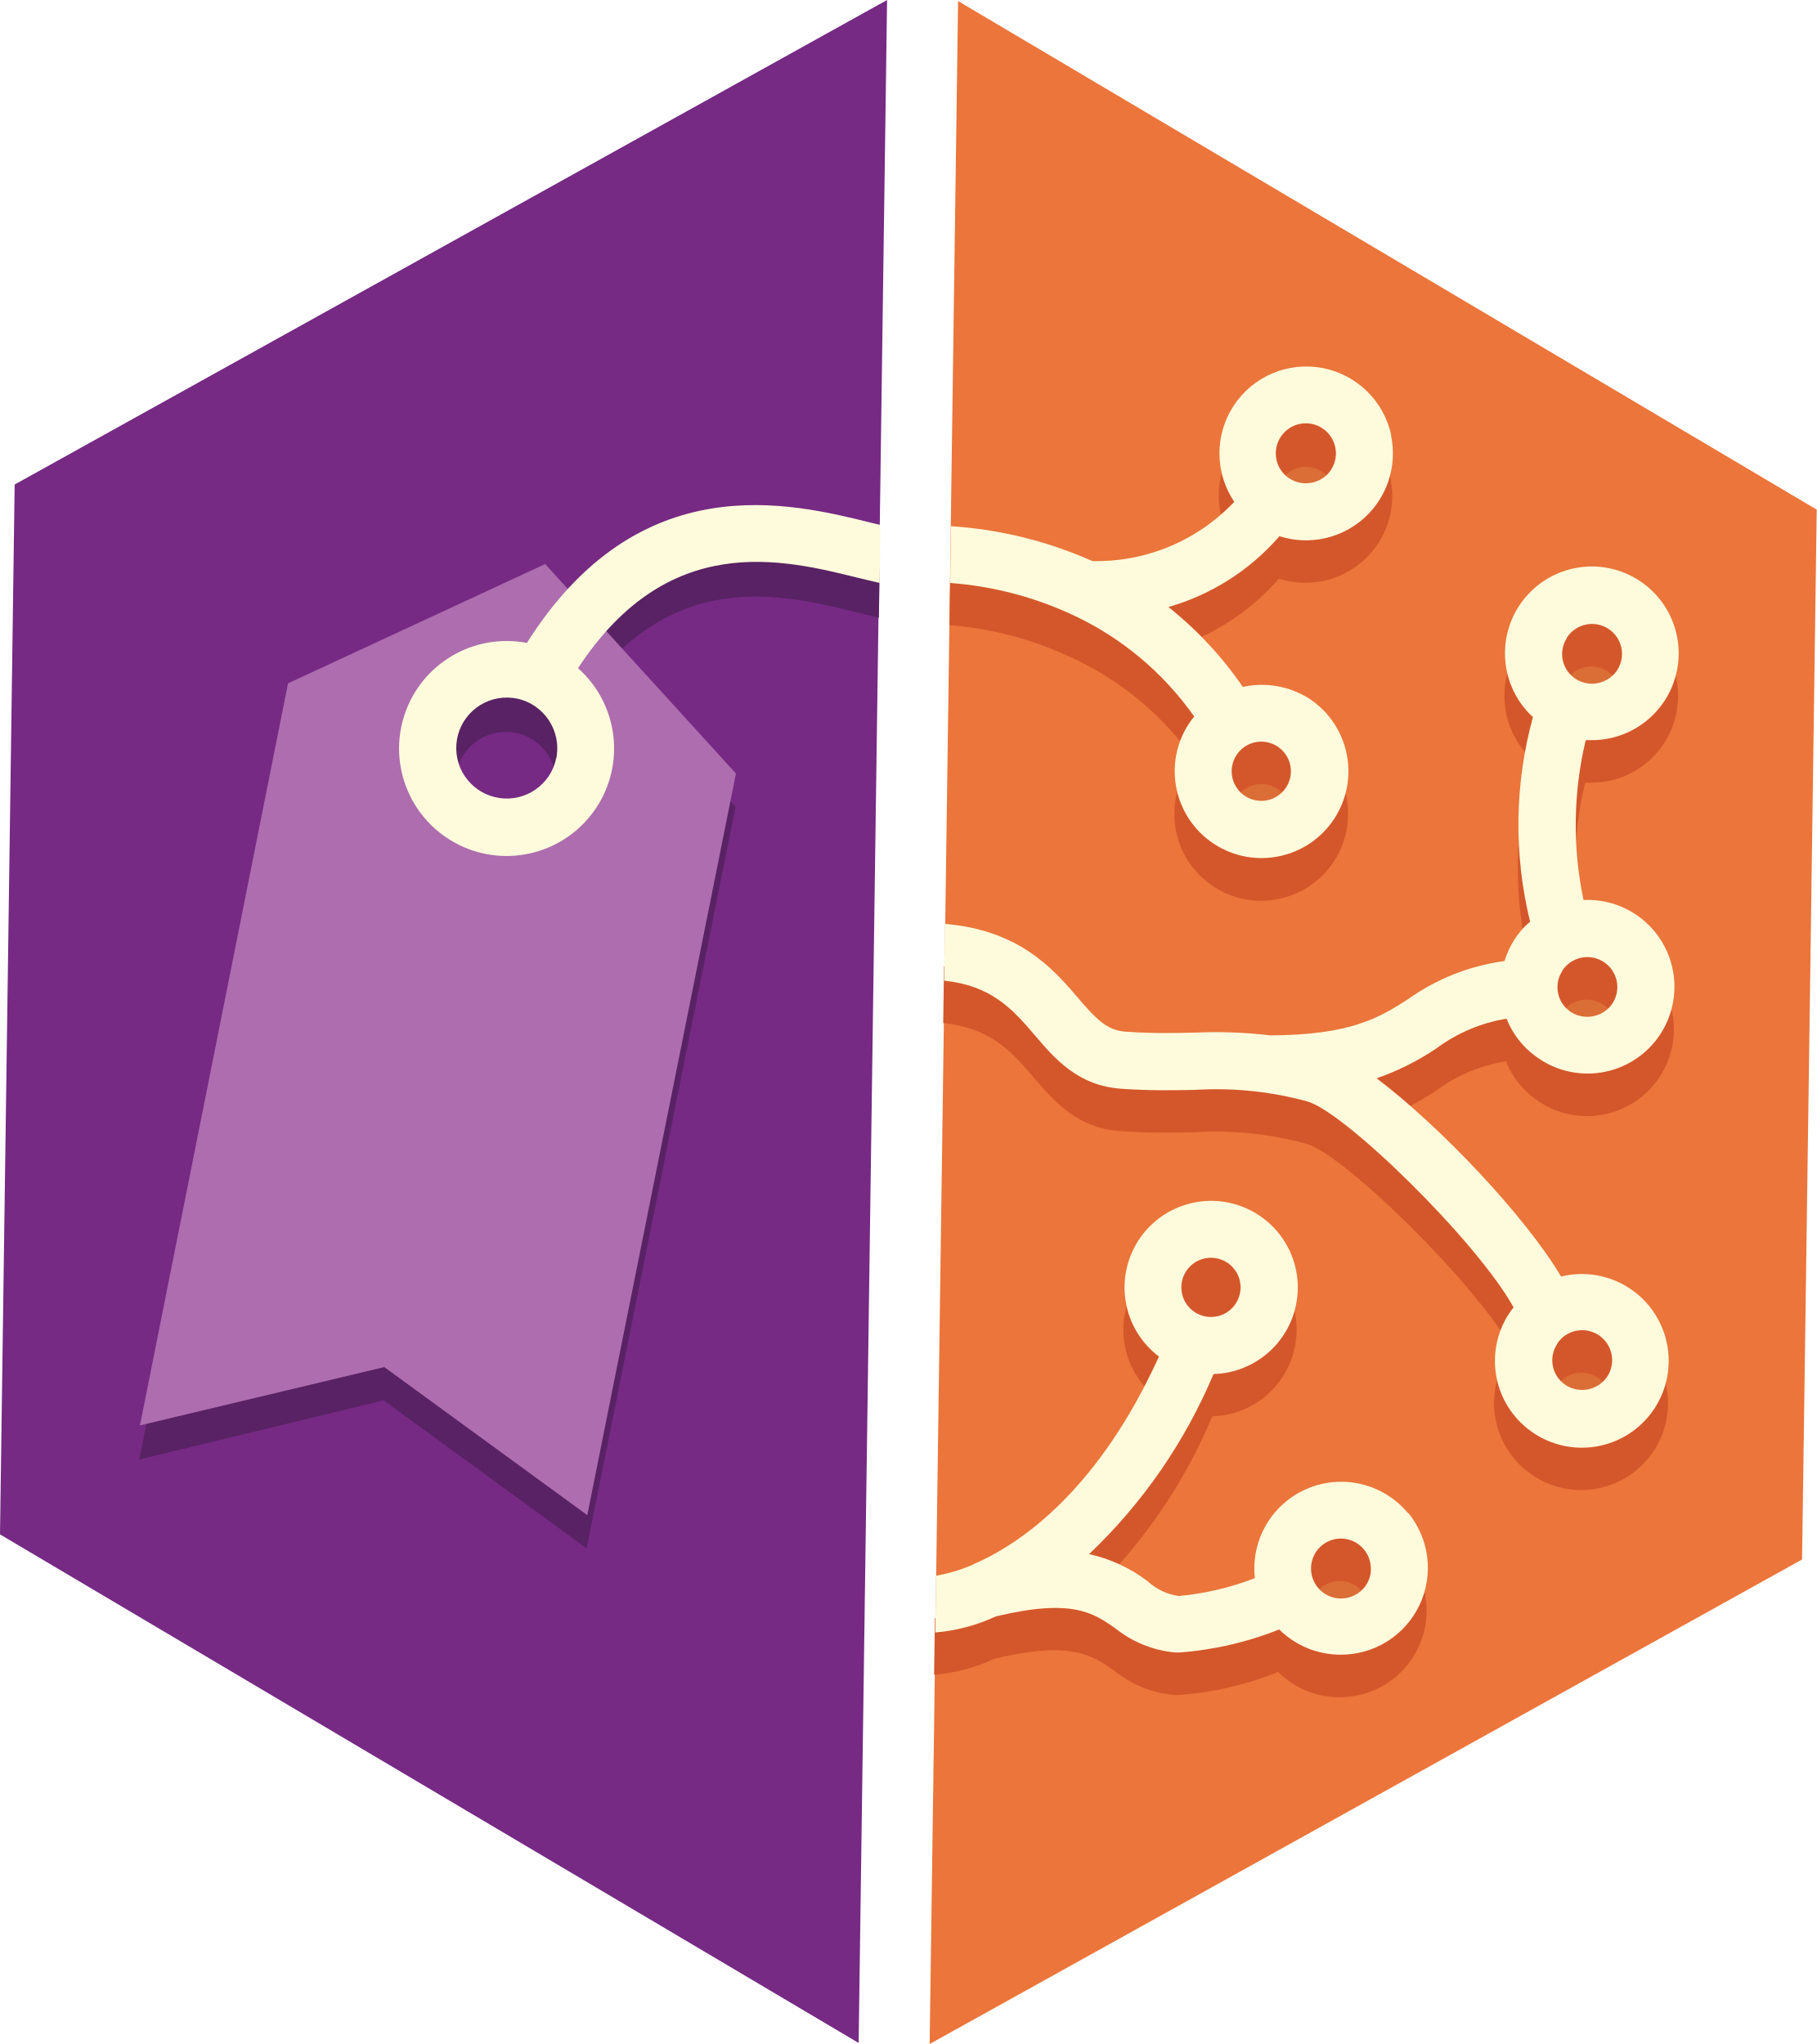
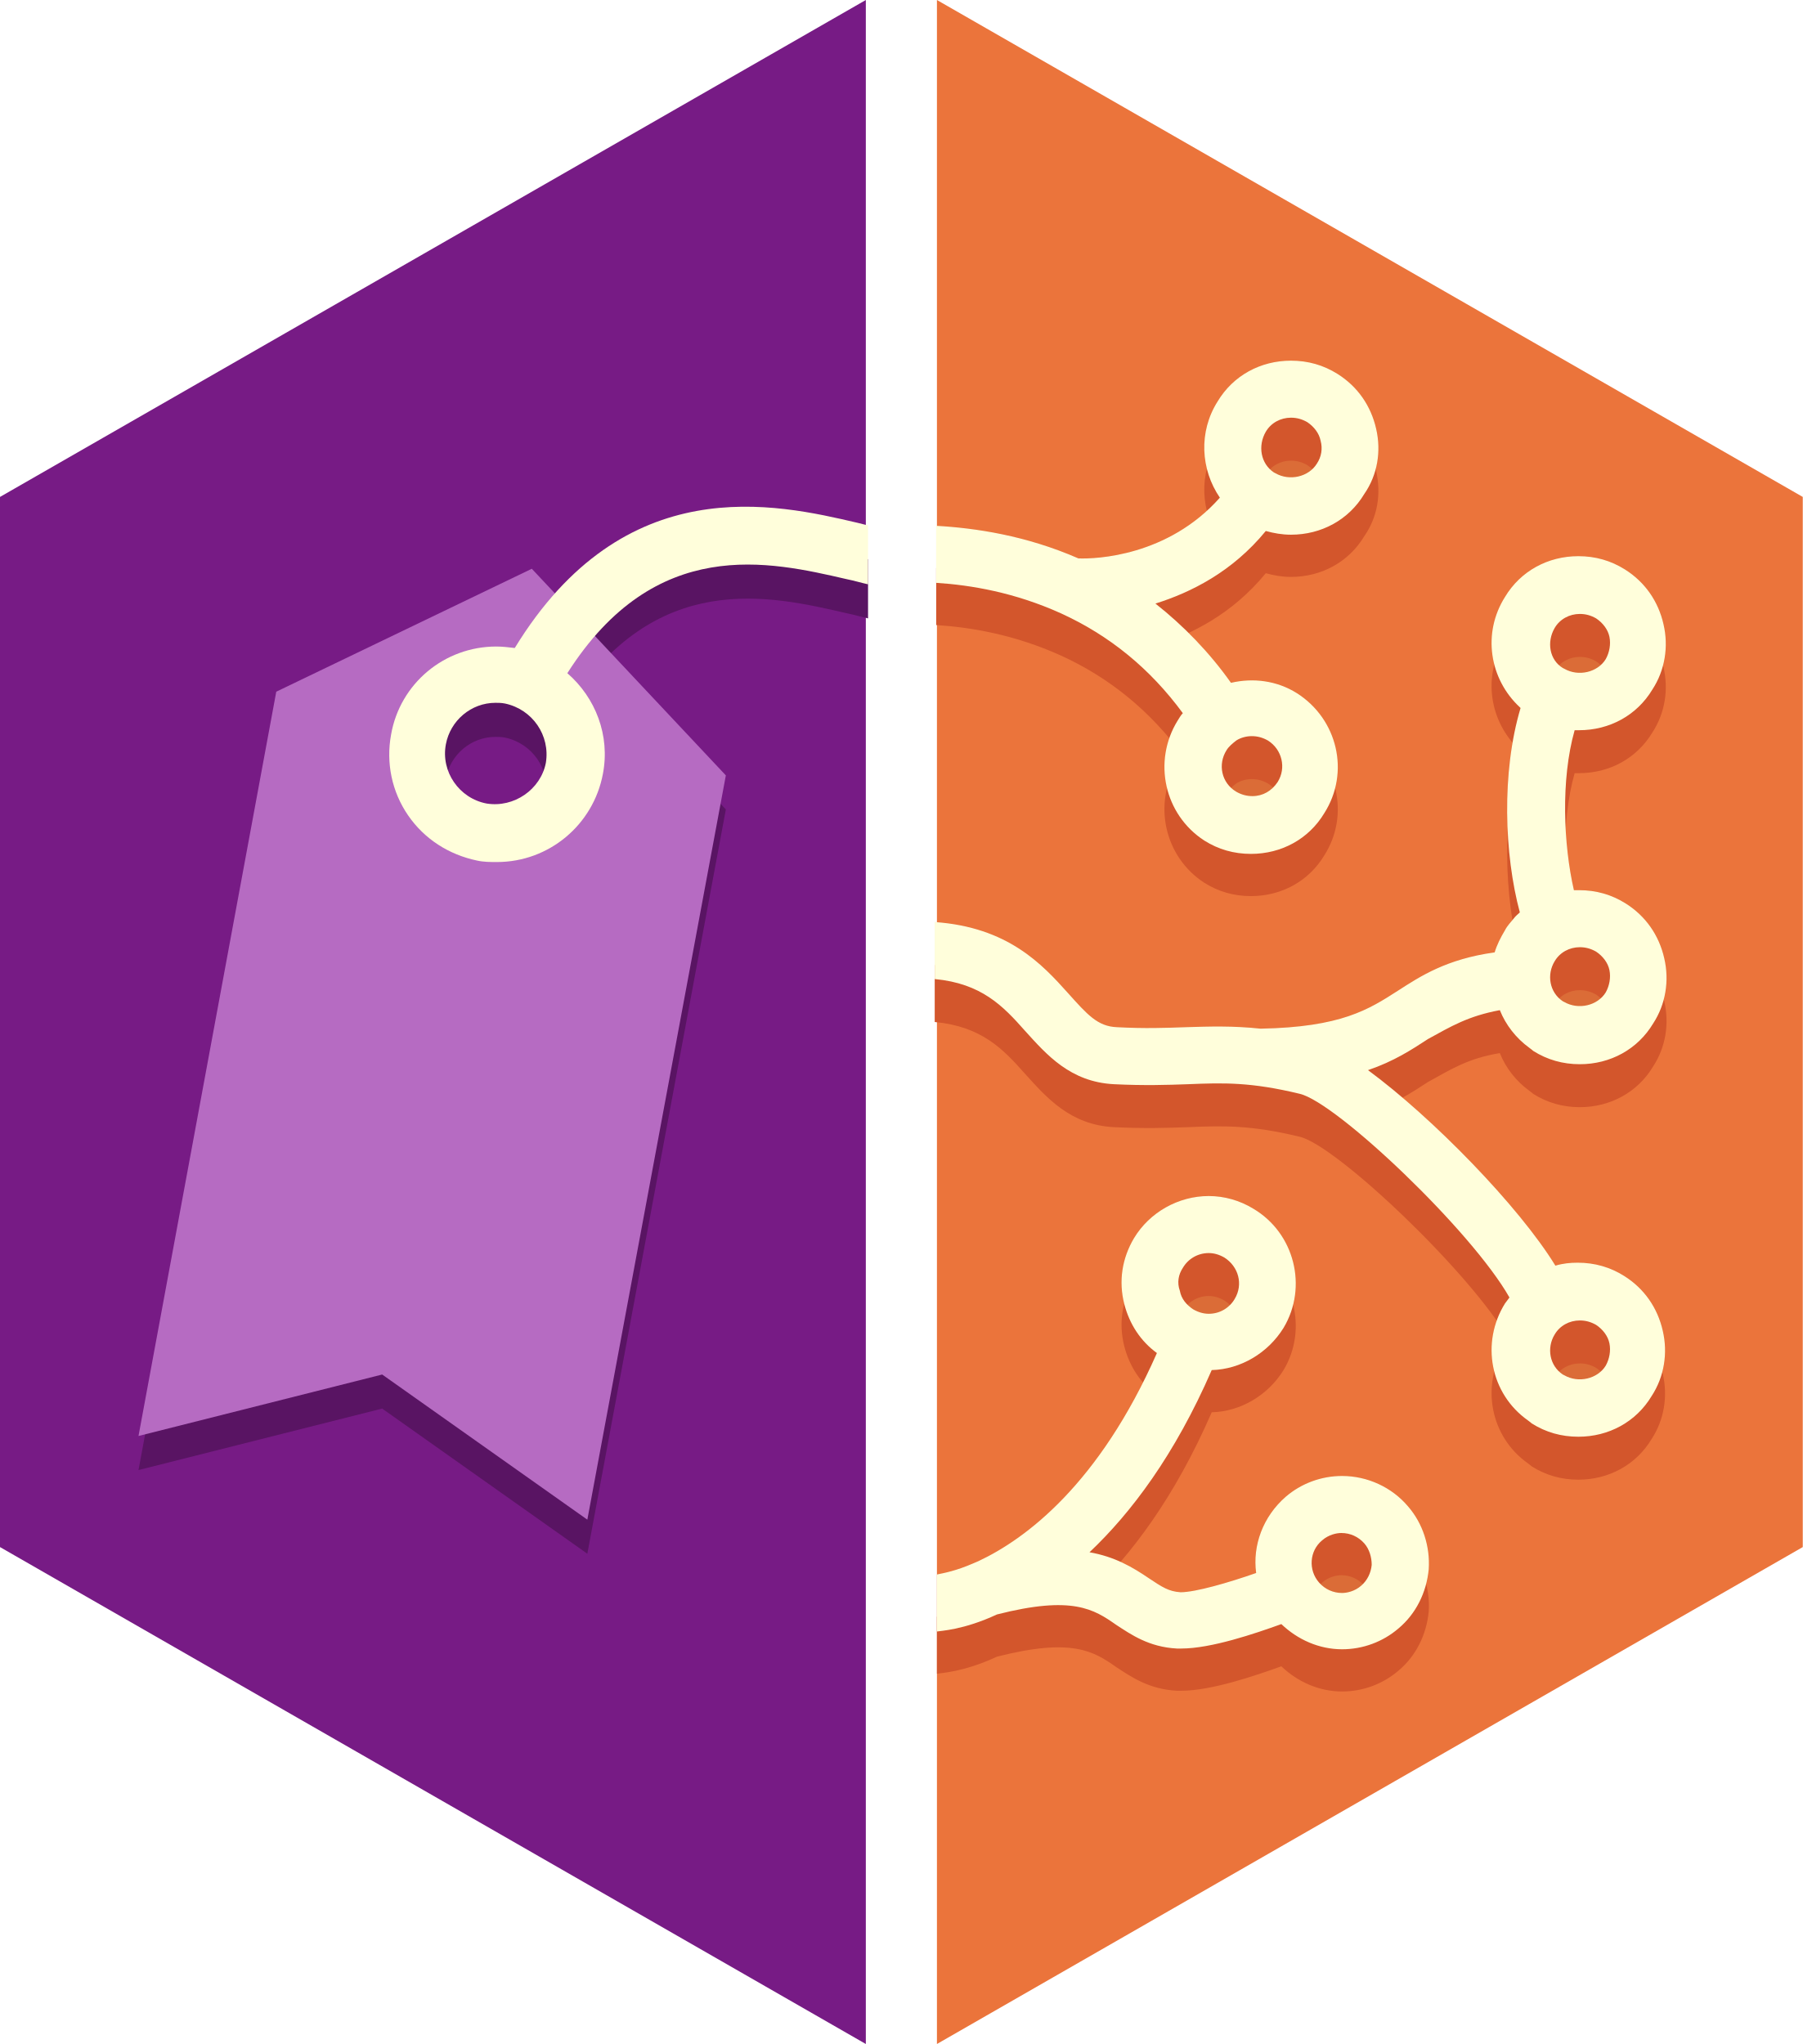
- <svg xmlns="http://www.w3.org/2000/svg" viewBox="0 0 245.37 276.11">
-   <defs>
-     <style>.cls-1{fill:#eb753a;}.cls-2{fill:#762a84;}.cls-3{fill:#592264;}.cls-4{fill:#ad6dae;}.cls-5{fill:#fefbdc;}.cls-6{opacity:0.07;}.cls-7{fill:#010101;}.cls-8{fill:#d4572b;}</style>
-   </defs>
-   <g id="Layer_2" data-name="Layer 2">
-     <g id="Layer_1-2" data-name="Layer 1">
-       <polygon class="cls-1" points="129.4 0.14 125.56 276.11 243.39 210.66 245.37 68.84 129.4 0.14" />
-       <polygon class="cls-2" points="119.81 0 1.98 65.45 0 207.27 115.97 275.97 119.81 0" />
-       <path class="cls-3" d="M73.57,80.79,38.9,97,18.81,197.16l33-8,27.42,20L99.34,109Zm-7.32,35.38a10.68,10.68,0,1,1,12.56-8.39h0A10.68,10.68,0,0,1,66.25,116.17Z" />
-       <path class="cls-3" d="M118.84,75.53l-1.18-.28c-11-2.74-31.4-7.78-46.56,16.22a14.45,14.45,0,0,0-17,11.36v.12a14.51,14.51,0,1,0,23.86-8c12.16-18.56,27.54-14.76,37.84-12.2l2.9.69ZM75,107.07a6.82,6.82,0,1,1-6.59-8.2,7,7,0,0,1,1.26.13A6.86,6.86,0,0,1,75,107.07Z" />
-       <path class="cls-4" d="M73.63,76.19,38.9,92.31l-20,100.24,33-7.88,27.42,20L99.4,104.49Zm-7.32,35.36a10.68,10.68,0,1,1,12.56-8.39h0a10.68,10.68,0,0,1-12.55,8.38Z" />
-       <path class="cls-5" d="M118.9,70.91l-1.18-.28c-11-2.74-31.4-7.78-46.56,16.22a14.52,14.52,0,1,0,6.91,3.41c12.16-18.56,27.54-14.76,37.84-12.2l2.9.69ZM75.12,102.43a6.82,6.82,0,1,1-6.59-8.2,7,7,0,0,1,1.26.13,6.86,6.86,0,0,1,5.34,8.07Z" />
-       <g class="cls-6">
-         <path class="cls-7" d="M160.12,176.41a4,4,0,1,1-.48,3.06A4,4,0,0,1,160.12,176.41Zm23.55,43.19a4.05,4.05,0,1,1-2.55-7.17,4.06,4.06,0,0,1,4,4.12h0v.3A4,4,0,0,1,183.67,219.6Z" />
-         <path class="cls-7" d="M145.45,87.79Z" />
-         <path class="cls-7" d="M167,106.58a4,4,0,1,1-.08,4.24A4,4,0,0,1,167,106.58Zm12.77-38.52a4.1,4.1,0,0,1-5.59,1.17l-.19-.12a4.05,4.05,0,1,1,5.77-1.05Z" />
-         <path class="cls-7" d="M211.57,90.74a4,4,0,0,1,6.78,4.43h0a4.1,4.1,0,0,1-5.59,1.17l-.17-.12A4,4,0,0,1,211.57,90.74Zm-.63,45a4,4,0,0,1,6.78,4.43h0a4.1,4.1,0,0,1-5.59,1.17l-.17-.12a4,4,0,0,1-1-5.38Zm-.7,50.4a4,4,0,0,1,6.78,4.43h0a4.1,4.1,0,0,1-5.59,1.17l-.17-.12a4,4,0,0,1-1-5.46Z" />
-         <path class="cls-7" d="M190.15,204.38a11.73,11.73,0,0,0-20.67,8.8,38.06,38.06,0,0,1-10.25,2.41,7.67,7.67,0,0,1-4.23-2,20.53,20.53,0,0,0-7.9-3.66,72.14,72.14,0,0,0,16.8-24.32,11.7,11.7,0,1,0-7.37-2.36c-8,17.56-18,24.82-24.48,27.8a3.83,3.83,0,0,0-.69.32,21.58,21.58,0,0,1-4.93,1.48l-.11,7.67a24.13,24.13,0,0,0,8.18-2.17c10.29-2.46,13.12-.49,16.1,1.58a15.1,15.1,0,0,0,8.12,3.29h.59a45.25,45.25,0,0,0,13.46-3.11,11.75,11.75,0,0,0,8.21,3.41h0a11.73,11.73,0,0,0,9.16-19.23Zm-30-32.58a4,4,0,1,1-.48,3.06,4,4,0,0,1,.48-3.06ZM183.7,215a4.05,4.05,0,1,1-2.55-7.17,4.06,4.06,0,0,1,4,4.12h0v.3a4,4,0,0,1-1.41,2.73Z" />
-         <path class="cls-7" d="M145.51,83.13Z" />
-         <path class="cls-7" d="M187.9,58.79a11.73,11.73,0,1,0-21.2,9,25.59,25.59,0,0,1-19.16,8,55.87,55.87,0,0,0-19.1-4.71l-.11,7.67A47.53,47.53,0,0,1,145,83.12h0a41.38,41.38,0,0,1,16.29,13.67,12.11,12.11,0,0,0-.74,1,11.73,11.73,0,1,0,16.24-3.44,11.92,11.92,0,0,0-8.93-1.56A49.83,49.83,0,0,0,157.81,82a31.34,31.34,0,0,0,15-9.57,11.74,11.74,0,0,0,15.08-13.55ZM167,102a4,4,0,1,1-.08,4.24A4,4,0,0,1,167,102Zm12.77-38.52a4.1,4.1,0,0,1-5.59,1.17l-.19-.12a4.06,4.06,0,1,1,5.78-1.07Z" />
-         <path class="cls-7" d="M203.48,137.61a11.5,11.5,0,0,0,4,5.13l.53.37a11.73,11.73,0,1,0,6.57-21.55h-.71a49.31,49.31,0,0,1,.3-21.58h.65a11.73,11.73,0,1,0-7.91-3.23l.13.12a54.91,54.91,0,0,0-.38,27.64c-.27.25-.56.47-.83.76a12,12,0,0,0-1.23,1.55,11.81,11.81,0,0,0-1.4,3A29.13,29.13,0,0,0,190.13,135c-3.87,2.48-7.73,4.82-18.55,4.86a62.56,62.56,0,0,0-10.27-.37c-2.74.06-5.58.13-9.29-.13-2.55-.17-4-1.74-6.57-4.73-3.39-4-8-9-17.82-9.83l-.11,7.67c6.3.66,9.15,3.75,12.09,7.2s6,7,11.9,7.41c4.06.27,7.2.2,10,.14a46.42,46.42,0,0,1,15,1.55c5,1.3,22.93,18.85,27.92,27.84a8.15,8.15,0,0,0-.61.82,11.69,11.69,0,0,0,2.88,15.85l.53.37a11.73,11.73,0,1,0,3.61-21.21c-4.79-8.1-16.3-20.28-24.91-26.78a34.84,34.84,0,0,0,8.13-4.08A21.68,21.68,0,0,1,203.48,137.61Zm8.15-51.49a4,4,0,0,1,6.78,4.43,4.1,4.1,0,0,1-5.59,1.17l-.17-.12a4,4,0,0,1-1-5.46Zm-.63,45a4,4,0,0,1,6.78,4.43h0a4.1,4.1,0,0,1-5.59,1.17l-.17-.12a4,4,0,0,1-1-5.46Zm-.7,50.4a4,4,0,0,1,6.78,4.43h0a4.1,4.1,0,0,1-5.59,1.17l-.17-.12a4,4,0,0,1-1-5.46Z" />
+ <svg xmlns="http://www.w3.org/2000/svg" version="1.1" id="Layer_1" x="0px" y="0px" viewBox="0 0 243.4 276" style="enable-background:new 0 0 243.4 276;" xml:space="preserve">
+   <style type="text/css">
+ 	.st0{fill:#EB743B;}
+ 	.st1{fill:#771B85;}
+ 	.st2{fill:#591463;}
+ 	.st3{fill:#B66BC2;}
+ 	.st4{fill:#FFFEDB;}
+ 	.st5{opacity:7.000000e-02;}
+ 	.st6{fill:#D3562C;}
+ </style>
+   <g>
+     <g>
+       <polygon class="st0" points="126.5,0 126.5,276 243.4,208.9 243.4,67.1   " />
+       <polygon class="st1" points="116.9,0 0,67.1 0,208.9 116.9,276   " />
+       <g>
+         <g>
+           <path class="st2" d="M71.8,81.4L37.3,98L18.7,198.5l32.9-8.3l27.7,19.6L98,109.3L71.8,81.4z M65,116.9      c-5.8-1.1-9.6-6.6-8.5-12.4c1.1-5.8,6.6-9.6,12.4-8.5c5.8,1.1,9.6,6.7,8.5,12.4C76.3,114.1,70.8,118,65,116.9z" />
+           <path class="st2" d="M117,75.5c-0.4-0.1-0.8-0.2-1.2-0.3c-11.1-2.6-31.5-7.3-46.3,16.9c-0.8-0.1-1.7-0.2-2.5-0.2      c-7,0-13,5-14.2,11.9c-0.7,3.8,0.1,7.7,2.3,10.9c2.2,3.2,5.5,5.3,9.3,6.1c0.9,0.2,1.8,0.2,2.7,0.2c7,0,13-5,14.3-11.9      c1-5.2-1-10.3-4.8-13.6c11.9-18.7,27.3-15.1,37.7-12.7c1,0.2,2,0.5,2.9,0.7V75.5z M73.7,107.6c-0.7,3.6-4.3,6.1-8,5.5      c-3.7-0.7-6.2-4.3-5.5-8c0.6-3.2,3.4-5.6,6.7-5.6c0.4,0,0.8,0,1.3,0.1C71.9,100.4,74.3,103.9,73.7,107.6z" />
+         </g>
+         <g>
+           <path class="st3" d="M71.8,76.8L37.3,93.4L18.7,193.9l32.9-8.3l27.7,19.6L98,104.7L71.8,76.8z M65,112.3      c-5.8-1.1-9.6-6.6-8.5-12.4c1.1-5.8,6.6-9.6,12.4-8.5c5.8,1.1,9.6,6.7,8.5,12.4C76.3,109.5,70.8,113.4,65,112.3z" />
+           <path class="st4" d="M117,70.9c-0.4-0.1-0.8-0.2-1.2-0.3c-11.1-2.6-31.5-7.3-46.3,16.9c-0.8-0.1-1.7-0.2-2.5-0.2      c-7,0-13,5-14.2,11.9c-0.7,3.8,0.1,7.7,2.3,10.9c2.2,3.2,5.5,5.3,9.3,6.1c0.9,0.2,1.8,0.2,2.7,0.2c7,0,13-5,14.3-11.9      c1-5.2-1-10.3-4.8-13.6c11.9-18.7,27.3-15.1,37.7-12.7c1,0.2,2,0.5,2.9,0.7V70.9z M73.7,103c-0.7,3.6-4.3,6.1-8,5.5      c-3.7-0.7-6.2-4.3-5.5-8c0.6-3.2,3.4-5.6,6.7-5.6c0.4,0,0.8,0,1.3,0.1C71.9,95.8,74.3,99.3,73.7,103z" />
+         </g>
      </g>
-       <path class="cls-8" d="M190,210.13a11.73,11.73,0,0,0-20.67,8.8,38.06,38.06,0,0,1-10.25,2.41,7.67,7.67,0,0,1-4.23-2,20.53,20.53,0,0,0-7.9-3.66,72.14,72.14,0,0,0,16.79-24.36,11.7,11.7,0,1,0-7.37-2.36c-8,17.56-18,24.82-24.48,27.8a3.83,3.83,0,0,0-.69.32,21.58,21.58,0,0,1-4.93,1.48l-.11,7.67a24.13,24.13,0,0,0,8.18-2.17c10.29-2.46,13.12-.49,16.1,1.58a15.1,15.1,0,0,0,8.14,3.33h.59a45.25,45.25,0,0,0,13.46-3.11,11.75,11.75,0,0,0,8.21,3.41h0a11.73,11.73,0,0,0,9.16-19.2Zm-30-32.58a1.63,1.63,0,1,0,.07,0Zm23.55,43.19a4.05,4.05,0,1,1-2.55-7.17,4.06,4.06,0,0,1,4,4.12h0v.3a4,4,0,0,1-1.38,2.73Z" />
-       <path class="cls-7" d="M145.45,87.79Z" />
-       <path class="cls-8" d="M187.82,64.55a11.73,11.73,0,1,0-21.21,8.94,25.59,25.59,0,0,1-19.16,8,55.87,55.87,0,0,0-19.1-4.71l-.11,7.67a47.55,47.55,0,0,1,16.69,4.47h0a41.38,41.38,0,0,1,16.31,13.64,12.11,12.11,0,0,0-.74,1,11.73,11.73,0,1,0,16.24-3.44,11.92,11.92,0,0,0-8.93-1.56,49.83,49.83,0,0,0-10.09-10.82,31.34,31.34,0,0,0,15-9.57A11.74,11.74,0,0,0,187.8,64.62ZM167,107.73a4,4,0,1,1-.08,4.24A4,4,0,0,1,167,107.73Zm12.77-38.52a4.1,4.1,0,0,1-5.59,1.17l-.19-.12a4,4,0,1,1,5.78-1.05Z" />
-       <path class="cls-8" d="M203.4,143.36a11.5,11.5,0,0,0,4,5.13l.53.37a11.73,11.73,0,1,0,6.57-21.55h-.71a49.31,49.31,0,0,1,.3-21.58h.65a11.73,11.73,0,1,0-7.91-3.23l.13.12a54.91,54.91,0,0,0-.38,27.64c-.27.25-.56.47-.83.76a12,12,0,0,0-1.23,1.55,11.81,11.81,0,0,0-1.4,3A29.13,29.13,0,0,0,190,140.72c-3.87,2.48-7.73,4.82-18.55,4.86a62.56,62.56,0,0,0-10.27-.37c-2.74.06-5.58.13-9.29-.13-2.55-.17-4-1.74-6.57-4.73-3.39-4-8-9-17.82-9.83l-.11,7.67c6.3.66,9.15,3.75,12.09,7.2s6,7,11.9,7.41c4.06.27,7.2.2,10,.14a46.42,46.42,0,0,1,15,1.55c5,1.3,22.93,18.85,27.92,27.84a8.15,8.15,0,0,0-.61.82A11.69,11.69,0,0,0,206.61,199l.53.37a11.73,11.73,0,1,0,3.61-21.21c-4.79-8.1-16.3-20.28-24.91-26.78A34.84,34.84,0,0,0,194,147.3,21.68,21.68,0,0,1,203.4,143.36Zm8.15-51.49a4,4,0,0,1,6.78,4.43h0a4.1,4.1,0,0,1-5.59,1.17l-.17-.12a4,4,0,0,1-1-5.46Zm-.63,45a4,4,0,0,1,6.78,4.43h0a4.1,4.1,0,0,1-5.59,1.17l-.17-.12a4,4,0,0,1-1-5.46Zm-.7,50.4A4,4,0,0,1,217,191.7h0a4.1,4.1,0,0,1-5.59,1.17l-.17-.12a4,4,0,0,1-1-5.46Z" />
-       <path class="cls-5" d="M190.15,204.38a11.73,11.73,0,0,0-20.67,8.8,38.06,38.06,0,0,1-10.25,2.41,7.67,7.67,0,0,1-4.23-2,20.53,20.53,0,0,0-7.9-3.66,72.14,72.14,0,0,0,16.8-24.32,11.7,11.7,0,1,0-7.37-2.36c-8,17.56-18,24.82-24.48,27.8a3.83,3.83,0,0,0-.69.32,21.58,21.58,0,0,1-4.93,1.48l-.11,7.67a24.13,24.13,0,0,0,8.18-2.17c10.29-2.46,13.12-.49,16.1,1.58a15.1,15.1,0,0,0,8.12,3.29h.59a45.25,45.25,0,0,0,13.46-3.11,11.75,11.75,0,0,0,8.21,3.41h0a11.73,11.73,0,0,0,9.16-19.23Zm-30-32.58a4,4,0,1,1-.48,3.06,4,4,0,0,1,.48-3.06ZM183.7,215a4.05,4.05,0,1,1-2.55-7.17,4.06,4.06,0,0,1,4,4.12h0v.3a4,4,0,0,1-1.41,2.73Z" />
-       <path class="cls-5" d="M145.51,83.13Z" />
-       <path class="cls-5" d="M187.9,58.79a11.73,11.73,0,1,0-21.2,9,25.59,25.59,0,0,1-19.16,8,55.87,55.87,0,0,0-19.1-4.71l-.11,7.67A47.53,47.53,0,0,1,145,83.12h0a41.38,41.38,0,0,1,16.29,13.67,12.11,12.11,0,0,0-.74,1,11.73,11.73,0,1,0,16.24-3.44,11.92,11.92,0,0,0-8.93-1.56A49.83,49.83,0,0,0,157.81,82a31.34,31.34,0,0,0,15-9.57,11.74,11.74,0,0,0,15.08-13.55ZM167,102a4,4,0,1,1-.08,4.24A4,4,0,0,1,167,102Zm12.77-38.52a4.1,4.1,0,0,1-5.59,1.17l-.19-.12a4.06,4.06,0,1,1,5.78-1.07Z" />
-       <path class="cls-5" d="M203.48,137.61a11.5,11.5,0,0,0,4,5.13l.53.37a11.73,11.73,0,1,0,6.57-21.55h-.71a49.31,49.31,0,0,1,.3-21.58h.65a11.73,11.73,0,1,0-7.91-3.23l.13.12a54.91,54.91,0,0,0-.38,27.64c-.27.25-.56.47-.83.76a12,12,0,0,0-1.23,1.55,11.81,11.81,0,0,0-1.4,3A29.13,29.13,0,0,0,190.13,135c-3.87,2.48-7.73,4.82-18.55,4.86a62.56,62.56,0,0,0-10.27-.37c-2.74.06-5.58.13-9.29-.13-2.55-.17-4-1.74-6.57-4.73-3.39-4-8-9-17.82-9.83l-.11,7.67c6.3.66,9.15,3.75,12.09,7.2s6,7,11.9,7.41c4.06.27,7.2.2,10,.14a46.42,46.42,0,0,1,15,1.55c5,1.3,22.93,18.85,27.92,27.84a8.15,8.15,0,0,0-.61.82,11.69,11.69,0,0,0,2.88,15.85l.53.37a11.73,11.73,0,1,0,3.61-21.21c-4.79-8.1-16.3-20.28-24.91-26.78a34.84,34.84,0,0,0,8.13-4.08A21.68,21.68,0,0,1,203.48,137.61Zm8.15-51.49a4,4,0,0,1,6.78,4.43,4.1,4.1,0,0,1-5.59,1.17l-.17-.12a4,4,0,0,1-1-5.46Zm-.63,45a4,4,0,0,1,6.78,4.43h0a4.1,4.1,0,0,1-5.59,1.17l-.17-.12a4,4,0,0,1-1-5.46Zm-.7,50.4a4,4,0,0,1,6.78,4.43h0a4.1,4.1,0,0,1-5.59,1.17l-.17-.12a4,4,0,0,1-1-5.46Z" />
+       <g>
+         <g class="st5">
+           <path d="M159.7,175.8c0.7-1.2,2-2,3.5-2c0.7,0,1.4,0.2,2.1,0.6c1.9,1.2,2.6,3.6,1.4,5.6c-0.7,1.2-2,2-3.5,2      c-0.7,0-1.4-0.2-2.1-0.6c-0.9-0.6-1.6-1.4-1.8-2.5C158.9,177.8,159.1,176.7,159.7,175.8z M183.8,218.7c-0.9,0.8-2,1-2.6,1      c-1.2,0-2.3-0.5-3.1-1.4c-1.5-1.7-1.3-4.3,0.4-5.7c0.9-0.8,2-1,2.6-1c1.2,0,2.3,0.5,3.1,1.4c0.7,0.8,1,1.9,1,2.9      C185.1,217,184.6,218,183.8,218.7z" />
+           <path d="M143.7,87.4c0.1,0,0.3,0.1,0.4,0.1C144,87.5,143.9,87.5,143.7,87.4z" />
+           <path d="M165.6,105.9c0.3-0.5,0.8-0.9,1.3-1.3c0.6-0.4,1.4-0.6,2.1-0.6c0.8,0,1.5,0.2,2.2,0.6c1.9,1.2,2.5,3.7,1.3,5.6      c-0.8,1.2-2,1.9-3.4,1.9c-0.8,0-1.5-0.2-2.2-0.6C164.9,110.3,164.4,107.8,165.6,105.9z M177.8,67.2c-1.1,1.8-3.7,2.4-5.6,1.3      l-0.2-0.1c-1.8-1.2-2.2-3.6-1.1-5.5c0.7-1.2,2-1.9,3.4-1.9c0.8,0,1.5,0.2,2.2,0.6c0.9,0.6,1.6,1.5,1.8,2.5      C178.6,65.2,178.4,66.3,177.8,67.2z" />
+           <path d="M209.9,89.4c0.7-1.2,2-1.9,3.4-1.9c0.8,0,1.5,0.2,2.2,0.6c0.9,0.6,1.6,1.5,1.8,2.5c0.2,1,0,2.1-0.5,3      c-1.1,1.8-3.7,2.4-5.6,1.3l-0.2-0.1C209.2,93.7,208.8,91.3,209.9,89.4z M209.9,134.4c0.7-1.2,2-1.9,3.4-1.9      c0.8,0,1.5,0.2,2.2,0.6c0.9,0.6,1.6,1.5,1.8,2.5c0.2,1,0,2.1-0.5,3c-1.1,1.8-3.7,2.4-5.6,1.3l-0.2-0.1      C209.2,138.6,208.8,136.2,209.9,134.4z M209.9,184.8c0.7-1.2,2-1.9,3.4-1.9c0.8,0,1.5,0.2,2.2,0.6c0.9,0.6,1.6,1.5,1.8,2.5      c0.2,1,0,2.1-0.5,3c-1.1,1.8-3.7,2.4-5.6,1.3l-0.2-0.1C209.2,189,208.8,186.7,209.9,184.8z" />
+           <path d="M190.1,203.4c-2.2-2.6-5.5-4.1-8.9-4.1c-2.8,0-5.5,1-7.6,2.8c-3.1,2.7-4.5,6.6-4,10.3c-3.7,1.3-8.2,2.6-10.2,2.6      c-1.6-0.1-2.5-0.7-4.3-1.9c-2.2-1.5-4.6-2.9-8-3.5c5.6-5.3,11.5-13.1,16.5-24.6c3.9-0.1,7.6-2.3,9.7-5.7      c3.3-5.5,1.5-12.8-4.1-16.1c-1.8-1.1-3.9-1.7-6-1.7c-4.1,0-8,2.2-10.1,5.7c-1.6,2.7-2.1,5.8-1.3,8.9c0.7,2.7,2.2,5,4.4,6.6      c-7.8,17.7-17.7,25.1-24.1,28.1c-0.2,0.1-0.5,0.2-0.7,0.3c-2.3,1-3.9,1.3-4.9,1.5v7.7c0.5-0.1,3.6-0.2,8.1-2.3      c10.2-2.6,13.1-0.7,16.1,1.4c2,1.3,4.4,3,8.2,3.2c0.2,0,0.4,0,0.6,0c4,0,9.9-2,13.5-3.3c2.2,2.1,5.1,3.4,8.2,3.4l0,0      c2.8,0,5.5-1,7.6-2.8c2.4-2,3.8-4.9,4.1-8C193.1,208.8,192.1,205.7,190.1,203.4z M159.7,171.2c0.7-1.2,2-2,3.5-2      c0.7,0,1.4,0.2,2.1,0.6c1.9,1.2,2.6,3.6,1.4,5.6c-0.7,1.2-2,2-3.5,2c-0.7,0-1.4-0.2-2.1-0.6c-0.9-0.6-1.6-1.4-1.8-2.5      C158.9,173.2,159.1,172.1,159.7,171.2z M183.8,214.1c-0.9,0.8-2,1-2.6,1c-1.2,0-2.3-0.5-3.1-1.4c-1.5-1.7-1.3-4.3,0.4-5.7      c0.9-0.8,2-1,2.6-1c1.2,0,2.3,0.5,3.1,1.4c0.7,0.8,1,1.9,1,2.9C185.1,212.4,184.6,213.4,183.8,214.1z" />
+           <path d="M143.7,82.8c0.1,0,0.3,0.1,0.4,0.1C144,82.9,143.9,82.8,143.7,82.8z" />
+           <path d="M185.8,57.9c-0.7-3.1-2.5-5.7-5.2-7.4c-1.9-1.2-4-1.8-6.3-1.8c-4.1,0-7.8,2-9.9,5.5c-2.6,4.1-2.3,9.2,0.3,13      c-7,7.9-16.7,8.3-19.1,8.2c-7.1-3.1-13.9-4.1-19.2-4.4v7.7c4.7,0.3,10.6,1.3,16.8,4.1c0,0,0,0,0,0c6.6,3,12.1,7.5,16.5,13.5      c-0.3,0.3-0.5,0.7-0.7,1c-3.4,5.5-1.8,12.7,3.6,16.2c1.9,1.2,4,1.8,6.3,1.8c4.1,0,7.8-2,9.9-5.5c3.5-5.5,1.8-12.7-3.7-16.2      c-2.7-1.7-5.9-2.1-8.9-1.4c-2.9-4.1-6.4-7.7-10.2-10.7c4.8-1.5,10.4-4.3,14.9-9.8c1.1,0.3,2.2,0.5,3.4,0.5c4.1,0,7.8-2,9.9-5.5      C186,64.1,186.5,60.9,185.8,57.9z M165.6,101.3c0.3-0.5,0.8-0.9,1.3-1.3c0.6-0.4,1.4-0.6,2.1-0.6c0.8,0,1.5,0.2,2.2,0.6      c1.9,1.2,2.5,3.7,1.3,5.6c-0.8,1.2-2,1.9-3.4,1.9c-0.8,0-1.5-0.2-2.2-0.6C164.9,105.7,164.4,103.2,165.6,101.3z M177.8,62.6      c-1.1,1.8-3.7,2.4-5.6,1.3l-0.2-0.1c-1.8-1.2-2.2-3.6-1.1-5.5c0.7-1.2,2-1.9,3.4-1.9c0.8,0,1.5,0.2,2.2,0.6      c0.9,0.6,1.6,1.5,1.8,2.5C178.6,60.6,178.4,61.7,177.8,62.6z" />
+           <path d="M202.5,136.4c0.8,2,2.2,3.8,4,5.1c0.1,0.1,0.3,0.2,0.5,0.4c1.9,1.2,4,1.8,6.3,1.8c4.1,0,7.8-2,9.9-5.5      c1.7-2.6,2.2-5.8,1.5-8.8c-0.7-3.1-2.5-5.7-5.2-7.4c-1.9-1.2-4-1.8-6.3-1.8c-0.2,0-0.5,0-0.7,0c-1.4-6.1-1.8-14.9,0.1-21.6      c0.2,0,0.4,0,0.6,0c4.1,0,7.8-2,9.9-5.5c1.7-2.6,2.2-5.8,1.5-8.8c-0.7-3.1-2.5-5.7-5.2-7.4c-1.9-1.2-4-1.8-6.3-1.8      c-4.1,0-7.8,2-9.9,5.5c-3.1,4.9-2.1,11.1,2,14.9c0,0,0.1,0.1,0.1,0.1c-2.6,8.7-2.2,19.8-0.1,27.6c-0.3,0.3-0.6,0.5-0.8,0.8      c-0.4,0.5-0.9,1-1.2,1.6c-0.6,1-1.1,2-1.4,3c-6.5,0.9-10,3.2-13.1,5.2c-3.9,2.5-7.6,4.9-18.5,5.1c-3.8-0.4-6.8-0.3-10.1-0.2      c-2.7,0.1-5.6,0.2-9.3,0c-2.6-0.1-4-1.7-6.6-4.6c-3.5-3.9-8.1-8.9-18-9.6v7.7c6.3,0.6,9.2,3.6,12.2,7c2.9,3.2,6.1,6.9,12,7.2      c4.1,0.2,7.2,0.1,10,0c4.8-0.2,8.5-0.3,15.1,1.3c5,1.2,23.2,18.5,28.3,27.5c-0.2,0.3-0.4,0.5-0.6,0.8c-3.3,5.3-2,12.2,3.1,15.8      c0.1,0.1,0.3,0.2,0.5,0.4c1.9,1.2,4,1.8,6.3,1.8c4.1,0,7.8-2,9.9-5.5c1.7-2.6,2.2-5.8,1.5-8.8c-0.7-3.1-2.5-5.7-5.2-7.4      c-1.9-1.2-4-1.8-6.3-1.8c-1,0-2,0.1-3,0.4c-4.9-8-16.6-20-25.3-26.4c3.5-1.2,5.8-2.7,8.1-4.2      C195.9,138.6,198.2,137.2,202.5,136.4z M209.9,84.8c0.7-1.2,2-1.9,3.4-1.9c0.8,0,1.5,0.2,2.2,0.6c0.9,0.6,1.6,1.5,1.8,2.5      c0.2,1,0,2.1-0.5,3c-1.1,1.8-3.7,2.4-5.6,1.3l-0.2-0.1C209.2,89.1,208.8,86.7,209.9,84.8z M209.9,129.8c0.7-1.2,2-1.9,3.4-1.9      c0.8,0,1.5,0.2,2.2,0.6c0.9,0.6,1.6,1.5,1.8,2.5c0.2,1,0,2.1-0.5,3c-1.1,1.8-3.7,2.4-5.6,1.3l-0.2-0.1      C209.2,134,208.8,131.6,209.9,129.8z M209.9,180.2c0.7-1.2,2-1.9,3.4-1.9c0.8,0,1.5,0.2,2.2,0.6c0.9,0.6,1.6,1.5,1.8,2.5      c0.2,1,0,2.1-0.5,3c-1.1,1.8-3.7,2.4-5.6,1.3l-0.2-0.1C209.2,184.4,208.8,182,209.9,180.2z" />
+         </g>
+         <g>
+           <g>
+             <path class="st6" d="M190.1,209.1c-2.2-2.6-5.5-4.1-8.9-4.1c-2.8,0-5.5,1-7.6,2.8c-3.1,2.7-4.5,6.6-4,10.3       c-3.7,1.3-8.2,2.6-10.2,2.6c-1.6-0.1-2.5-0.7-4.3-1.9c-2.2-1.5-4.6-2.9-8-3.5c5.6-5.3,11.5-13.1,16.5-24.6       c3.9-0.1,7.6-2.3,9.7-5.7c3.3-5.5,1.5-12.8-4.1-16.1c-1.8-1.1-3.9-1.7-6-1.7c-4.1,0-8,2.2-10.1,5.7c-1.6,2.7-2.1,5.8-1.3,8.9       c0.7,2.7,2.2,5,4.4,6.6c-7.8,17.7-17.7,25.1-24.1,28.1c-0.2,0.1-0.5,0.2-0.7,0.3c-2.3,1-3.9,1.3-4.9,1.5v7.7       c0.5-0.1,3.6-0.2,8.1-2.3c10.2-2.6,13.1-0.7,16.1,1.4c2,1.3,4.4,3,8.2,3.2c0.2,0,0.4,0,0.6,0c4,0,9.9-2,13.5-3.3       c2.2,2.1,5.1,3.4,8.2,3.4l0,0c2.8,0,5.5-1,7.6-2.8c2.4-2,3.8-4.9,4.1-8C193.1,214.5,192.1,211.5,190.1,209.1z M159.7,177       c0.7-1.2,2-2,3.5-2c0.7,0,1.4,0.2,2.1,0.6c1.9,1.2,2.6,3.6,1.4,5.6c-0.7,1.2-2,2-3.5,2c-0.7,0-1.4-0.2-2.1-0.6       c-0.9-0.6-1.6-1.4-1.8-2.5C158.9,179,159.1,177.9,159.7,177z M183.8,219.8c-0.9,0.8-2,1-2.6,1c-1.2,0-2.3-0.5-3.1-1.4       c-1.5-1.7-1.3-4.3,0.4-5.7c0.9-0.8,2-1,2.6-1c1.2,0,2.3,0.5,3.1,1.4c0.7,0.8,1,1.9,1,2.9C185.1,218.1,184.6,219.1,183.8,219.8z       " />
+             <path d="M143.7,87.4c0.1,0,0.3,0.1,0.4,0.1C144,87.5,143.9,87.5,143.7,87.4z" />
+             <path class="st6" d="M185.8,63.6c-0.7-3.1-2.5-5.7-5.2-7.4c-1.9-1.2-4-1.8-6.3-1.8c-4.1,0-7.8,2-9.9,5.5       c-2.6,4.1-2.3,9.2,0.3,13c-7,7.9-16.7,8.3-19.1,8.2c-7.1-3.1-13.9-4.1-19.2-4.4v7.7c4.7,0.3,10.6,1.3,16.8,4.1c0,0,0,0,0,0       c6.6,3,12.1,7.5,16.5,13.5c-0.3,0.3-0.5,0.7-0.7,1c-3.4,5.5-1.8,12.7,3.6,16.2c1.9,1.2,4,1.8,6.3,1.8c4.1,0,7.8-2,9.9-5.5       c3.5-5.5,1.8-12.7-3.7-16.2c-2.7-1.7-5.9-2.1-8.9-1.4c-2.9-4.1-6.4-7.7-10.2-10.7c4.8-1.5,10.4-4.3,14.9-9.8       c1.1,0.3,2.2,0.5,3.4,0.5c4.1,0,7.8-2,9.9-5.5C186,69.8,186.5,66.7,185.8,63.6z M165.6,107.1c0.3-0.5,0.8-0.9,1.3-1.3       c0.6-0.4,1.4-0.6,2.1-0.6c0.8,0,1.5,0.2,2.2,0.6c1.9,1.2,2.5,3.7,1.3,5.6c-0.8,1.2-2,1.9-3.4,1.9c-0.8,0-1.5-0.2-2.2-0.6       C164.9,111.5,164.4,108.9,165.6,107.1z M177.8,68.4c-1.1,1.8-3.7,2.4-5.6,1.3l-0.2-0.1c-1.8-1.2-2.2-3.6-1.1-5.5       c0.7-1.2,2-1.9,3.4-1.9c0.8,0,1.5,0.2,2.2,0.6c0.9,0.6,1.6,1.5,1.8,2.5C178.6,66.4,178.4,67.4,177.8,68.4z" />
+             <path class="st6" d="M202.5,142.2c0.8,2,2.2,3.8,4,5.1c0.1,0.1,0.3,0.2,0.5,0.4c1.9,1.2,4,1.8,6.3,1.8c4.1,0,7.8-2,9.9-5.5       c1.7-2.6,2.2-5.8,1.5-8.8c-0.7-3.1-2.5-5.7-5.2-7.4c-1.9-1.2-4-1.8-6.3-1.8c-0.2,0-0.5,0-0.7,0c-1.4-6.1-1.8-14.9,0.1-21.6       c0.2,0,0.4,0,0.6,0c4.1,0,7.8-2,9.9-5.5c1.7-2.6,2.2-5.8,1.5-8.8c-0.7-3.1-2.5-5.7-5.2-7.4c-1.9-1.2-4-1.8-6.3-1.8       c-4.1,0-7.8,2-9.9,5.5c-3.1,4.9-2.1,11.1,2,14.9c0,0,0.1,0.1,0.1,0.1c-2.6,8.7-2.2,19.8-0.1,27.6c-0.3,0.3-0.6,0.5-0.8,0.8       c-0.4,0.5-0.9,1-1.2,1.6c-0.6,1-1.1,2-1.4,3c-6.5,0.9-10,3.2-13.1,5.2c-3.9,2.5-7.6,4.9-18.5,5.1c-3.8-0.4-6.8-0.3-10.1-0.2       c-2.7,0.1-5.6,0.2-9.3,0c-2.6-0.1-4-1.7-6.6-4.6c-3.5-3.9-8.1-8.9-18-9.6v7.7c6.3,0.6,9.2,3.6,12.2,7c2.9,3.2,6.1,6.9,12,7.2       c4.1,0.2,7.2,0.1,10,0c4.8-0.2,8.5-0.3,15.1,1.3c5,1.2,23.2,18.5,28.3,27.5c-0.2,0.3-0.4,0.5-0.6,0.8c-3.3,5.3-2,12.2,3.1,15.8       c0.1,0.1,0.3,0.2,0.5,0.4c1.9,1.2,4,1.8,6.3,1.8c4.1,0,7.8-2,9.9-5.5c1.7-2.6,2.2-5.8,1.5-8.8c-0.7-3.1-2.5-5.7-5.2-7.4       c-1.9-1.2-4-1.8-6.3-1.8c-1,0-2,0.1-3,0.4c-4.9-8-16.6-20-25.3-26.4c3.5-1.2,5.8-2.7,8.1-4.2       C195.9,144.4,198.2,142.9,202.5,142.2z M209.9,90.6c0.7-1.2,2-1.9,3.4-1.9c0.8,0,1.5,0.2,2.2,0.6c0.9,0.6,1.6,1.5,1.8,2.5       c0.2,1,0,2.1-0.5,3c-1.1,1.8-3.7,2.4-5.6,1.3L211,96C209.2,94.8,208.8,92.4,209.9,90.6z M209.9,135.6c0.7-1.2,2-1.9,3.4-1.9       c0.8,0,1.5,0.2,2.2,0.6c0.9,0.6,1.6,1.5,1.8,2.5c0.2,1,0,2.1-0.5,3c-1.1,1.8-3.7,2.4-5.6,1.3L211,141       C209.2,139.8,208.8,137.4,209.9,135.6z M209.9,186c0.7-1.2,2-1.9,3.4-1.9c0.8,0,1.5,0.2,2.2,0.6c0.9,0.6,1.6,1.5,1.8,2.5       c0.2,1,0,2.1-0.5,3c-1.1,1.8-3.7,2.4-5.6,1.3l-0.2-0.1C209.2,190.2,208.8,187.8,209.9,186z" />
+           </g>
+           <g>
+             <path class="st4" d="M190.1,203.4c-2.2-2.6-5.5-4.1-8.9-4.1c-2.8,0-5.5,1-7.6,2.8c-3.1,2.7-4.5,6.6-4,10.3       c-3.7,1.3-8.2,2.6-10.2,2.6c-1.6-0.1-2.5-0.7-4.3-1.9c-2.2-1.5-4.6-2.9-8-3.5c5.6-5.3,11.5-13.1,16.5-24.6       c3.9-0.1,7.6-2.3,9.7-5.7c3.3-5.5,1.5-12.8-4.1-16.1c-1.8-1.1-3.9-1.7-6-1.7c-4.1,0-8,2.2-10.1,5.7c-1.6,2.7-2.1,5.8-1.3,8.9       c0.7,2.7,2.2,5,4.4,6.6c-7.8,17.7-17.7,25.1-24.1,28.1c-0.2,0.1-0.5,0.2-0.7,0.3c-2.3,1-3.9,1.3-4.9,1.5v7.7       c0.5-0.1,3.6-0.2,8.1-2.3c10.2-2.6,13.1-0.7,16.1,1.4c2,1.3,4.4,3,8.2,3.2c0.2,0,0.4,0,0.6,0c4,0,9.9-2,13.5-3.3       c2.2,2.1,5.1,3.4,8.2,3.4l0,0c2.8,0,5.5-1,7.6-2.8c2.4-2,3.8-4.9,4.1-8C193.1,208.8,192.1,205.7,190.1,203.4z M159.7,171.2       c0.7-1.2,2-2,3.5-2c0.7,0,1.4,0.2,2.1,0.6c1.9,1.2,2.6,3.6,1.4,5.6c-0.7,1.2-2,2-3.5,2c-0.7,0-1.4-0.2-2.1-0.6       c-0.9-0.6-1.6-1.4-1.8-2.5C158.9,173.2,159.1,172.1,159.7,171.2z M183.8,214.1c-0.9,0.8-2,1-2.6,1c-1.2,0-2.3-0.5-3.1-1.4       c-1.5-1.7-1.3-4.3,0.4-5.7c0.9-0.8,2-1,2.6-1c1.2,0,2.3,0.5,3.1,1.4c0.7,0.8,1,1.9,1,2.9C185.1,212.4,184.6,213.4,183.8,214.1z       " />
+             <path class="st4" d="M143.7,82.8c0.1,0,0.3,0.1,0.4,0.1C144,82.9,143.9,82.8,143.7,82.8z" />
+             <path class="st4" d="M185.8,57.9c-0.7-3.1-2.5-5.7-5.2-7.4c-1.9-1.2-4-1.8-6.3-1.8c-4.1,0-7.8,2-9.9,5.5       c-2.6,4.1-2.3,9.2,0.3,13c-7,7.9-16.7,8.3-19.1,8.2c-7.1-3.1-13.9-4.1-19.2-4.4v7.7c4.7,0.3,10.6,1.3,16.8,4.1c0,0,0,0,0,0       c6.6,3,12.1,7.5,16.5,13.5c-0.3,0.3-0.5,0.7-0.7,1c-3.4,5.5-1.8,12.7,3.6,16.2c1.9,1.2,4,1.8,6.3,1.8c4.1,0,7.8-2,9.9-5.5       c3.5-5.5,1.8-12.7-3.7-16.2c-2.7-1.7-5.9-2.1-8.9-1.4c-2.9-4.1-6.4-7.7-10.2-10.7c4.8-1.5,10.4-4.3,14.9-9.8       c1.1,0.3,2.2,0.5,3.4,0.5c4.1,0,7.8-2,9.9-5.5C186,64.1,186.5,60.9,185.8,57.9z M165.6,101.3c0.3-0.5,0.8-0.9,1.3-1.3       c0.6-0.4,1.4-0.6,2.1-0.6c0.8,0,1.5,0.2,2.2,0.6c1.9,1.2,2.5,3.7,1.3,5.6c-0.8,1.2-2,1.9-3.4,1.9c-0.8,0-1.5-0.2-2.2-0.6       C164.9,105.7,164.4,103.2,165.6,101.3z M177.8,62.6c-1.1,1.8-3.7,2.4-5.6,1.3l-0.2-0.1c-1.8-1.2-2.2-3.6-1.1-5.5       c0.7-1.2,2-1.9,3.4-1.9c0.8,0,1.5,0.2,2.2,0.6c0.9,0.6,1.6,1.5,1.8,2.5C178.6,60.6,178.4,61.7,177.8,62.6z" />
+             <path class="st4" d="M202.5,136.4c0.8,2,2.2,3.8,4,5.1c0.1,0.1,0.3,0.2,0.5,0.4c1.9,1.2,4,1.8,6.3,1.8c4.1,0,7.8-2,9.9-5.5       c1.7-2.6,2.2-5.8,1.5-8.8c-0.7-3.1-2.5-5.7-5.2-7.4c-1.9-1.2-4-1.8-6.3-1.8c-0.2,0-0.5,0-0.7,0c-1.4-6.1-1.8-14.9,0.1-21.6       c0.2,0,0.4,0,0.6,0c4.1,0,7.8-2,9.9-5.5c1.7-2.6,2.2-5.8,1.5-8.8c-0.7-3.1-2.5-5.7-5.2-7.4c-1.9-1.2-4-1.8-6.3-1.8       c-4.1,0-7.8,2-9.9,5.5c-3.1,4.9-2.1,11.1,2,14.9c0,0,0.1,0.1,0.1,0.1c-2.6,8.7-2.2,19.8-0.1,27.6c-0.3,0.3-0.6,0.5-0.8,0.8       c-0.4,0.5-0.9,1-1.2,1.6c-0.6,1-1.1,2-1.4,3c-6.5,0.9-10,3.2-13.1,5.2c-3.9,2.5-7.6,4.9-18.5,5.1c-3.8-0.4-6.8-0.3-10.1-0.2       c-2.7,0.1-5.6,0.2-9.3,0c-2.6-0.1-4-1.7-6.6-4.6c-3.5-3.9-8.1-8.9-18-9.6v7.7c6.3,0.6,9.2,3.6,12.2,7c2.9,3.2,6.1,6.9,12,7.2       c4.1,0.2,7.2,0.1,10,0c4.8-0.2,8.5-0.3,15.1,1.3c5,1.2,23.2,18.5,28.3,27.5c-0.2,0.3-0.4,0.5-0.6,0.8c-3.3,5.3-2,12.2,3.1,15.8       c0.1,0.1,0.3,0.2,0.5,0.4c1.9,1.2,4,1.8,6.3,1.8c4.1,0,7.8-2,9.9-5.5c1.7-2.6,2.2-5.8,1.5-8.8c-0.7-3.1-2.5-5.7-5.2-7.4       c-1.9-1.2-4-1.8-6.3-1.8c-1,0-2,0.1-3,0.4c-4.9-8-16.6-20-25.3-26.4c3.5-1.2,5.8-2.7,8.1-4.2       C195.9,138.6,198.2,137.2,202.5,136.4z M209.9,84.8c0.7-1.2,2-1.9,3.4-1.9c0.8,0,1.5,0.2,2.2,0.6c0.9,0.6,1.6,1.5,1.8,2.5       c0.2,1,0,2.1-0.5,3c-1.1,1.8-3.7,2.4-5.6,1.3l-0.2-0.1C209.2,89.1,208.8,86.7,209.9,84.8z M209.9,129.8c0.7-1.2,2-1.9,3.4-1.9       c0.8,0,1.5,0.2,2.2,0.6c0.9,0.6,1.6,1.5,1.8,2.5c0.2,1,0,2.1-0.5,3c-1.1,1.8-3.7,2.4-5.6,1.3l-0.2-0.1       C209.2,134,208.8,131.6,209.9,129.8z M209.9,180.2c0.7-1.2,2-1.9,3.4-1.9c0.8,0,1.5,0.2,2.2,0.6c0.9,0.6,1.6,1.5,1.8,2.5       c0.2,1,0,2.1-0.5,3c-1.1,1.8-3.7,2.4-5.6,1.3l-0.2-0.1C209.2,184.4,208.8,182,209.9,180.2z" />
+           </g>
+         </g>
+       </g>
    </g>
  </g>
</svg>
